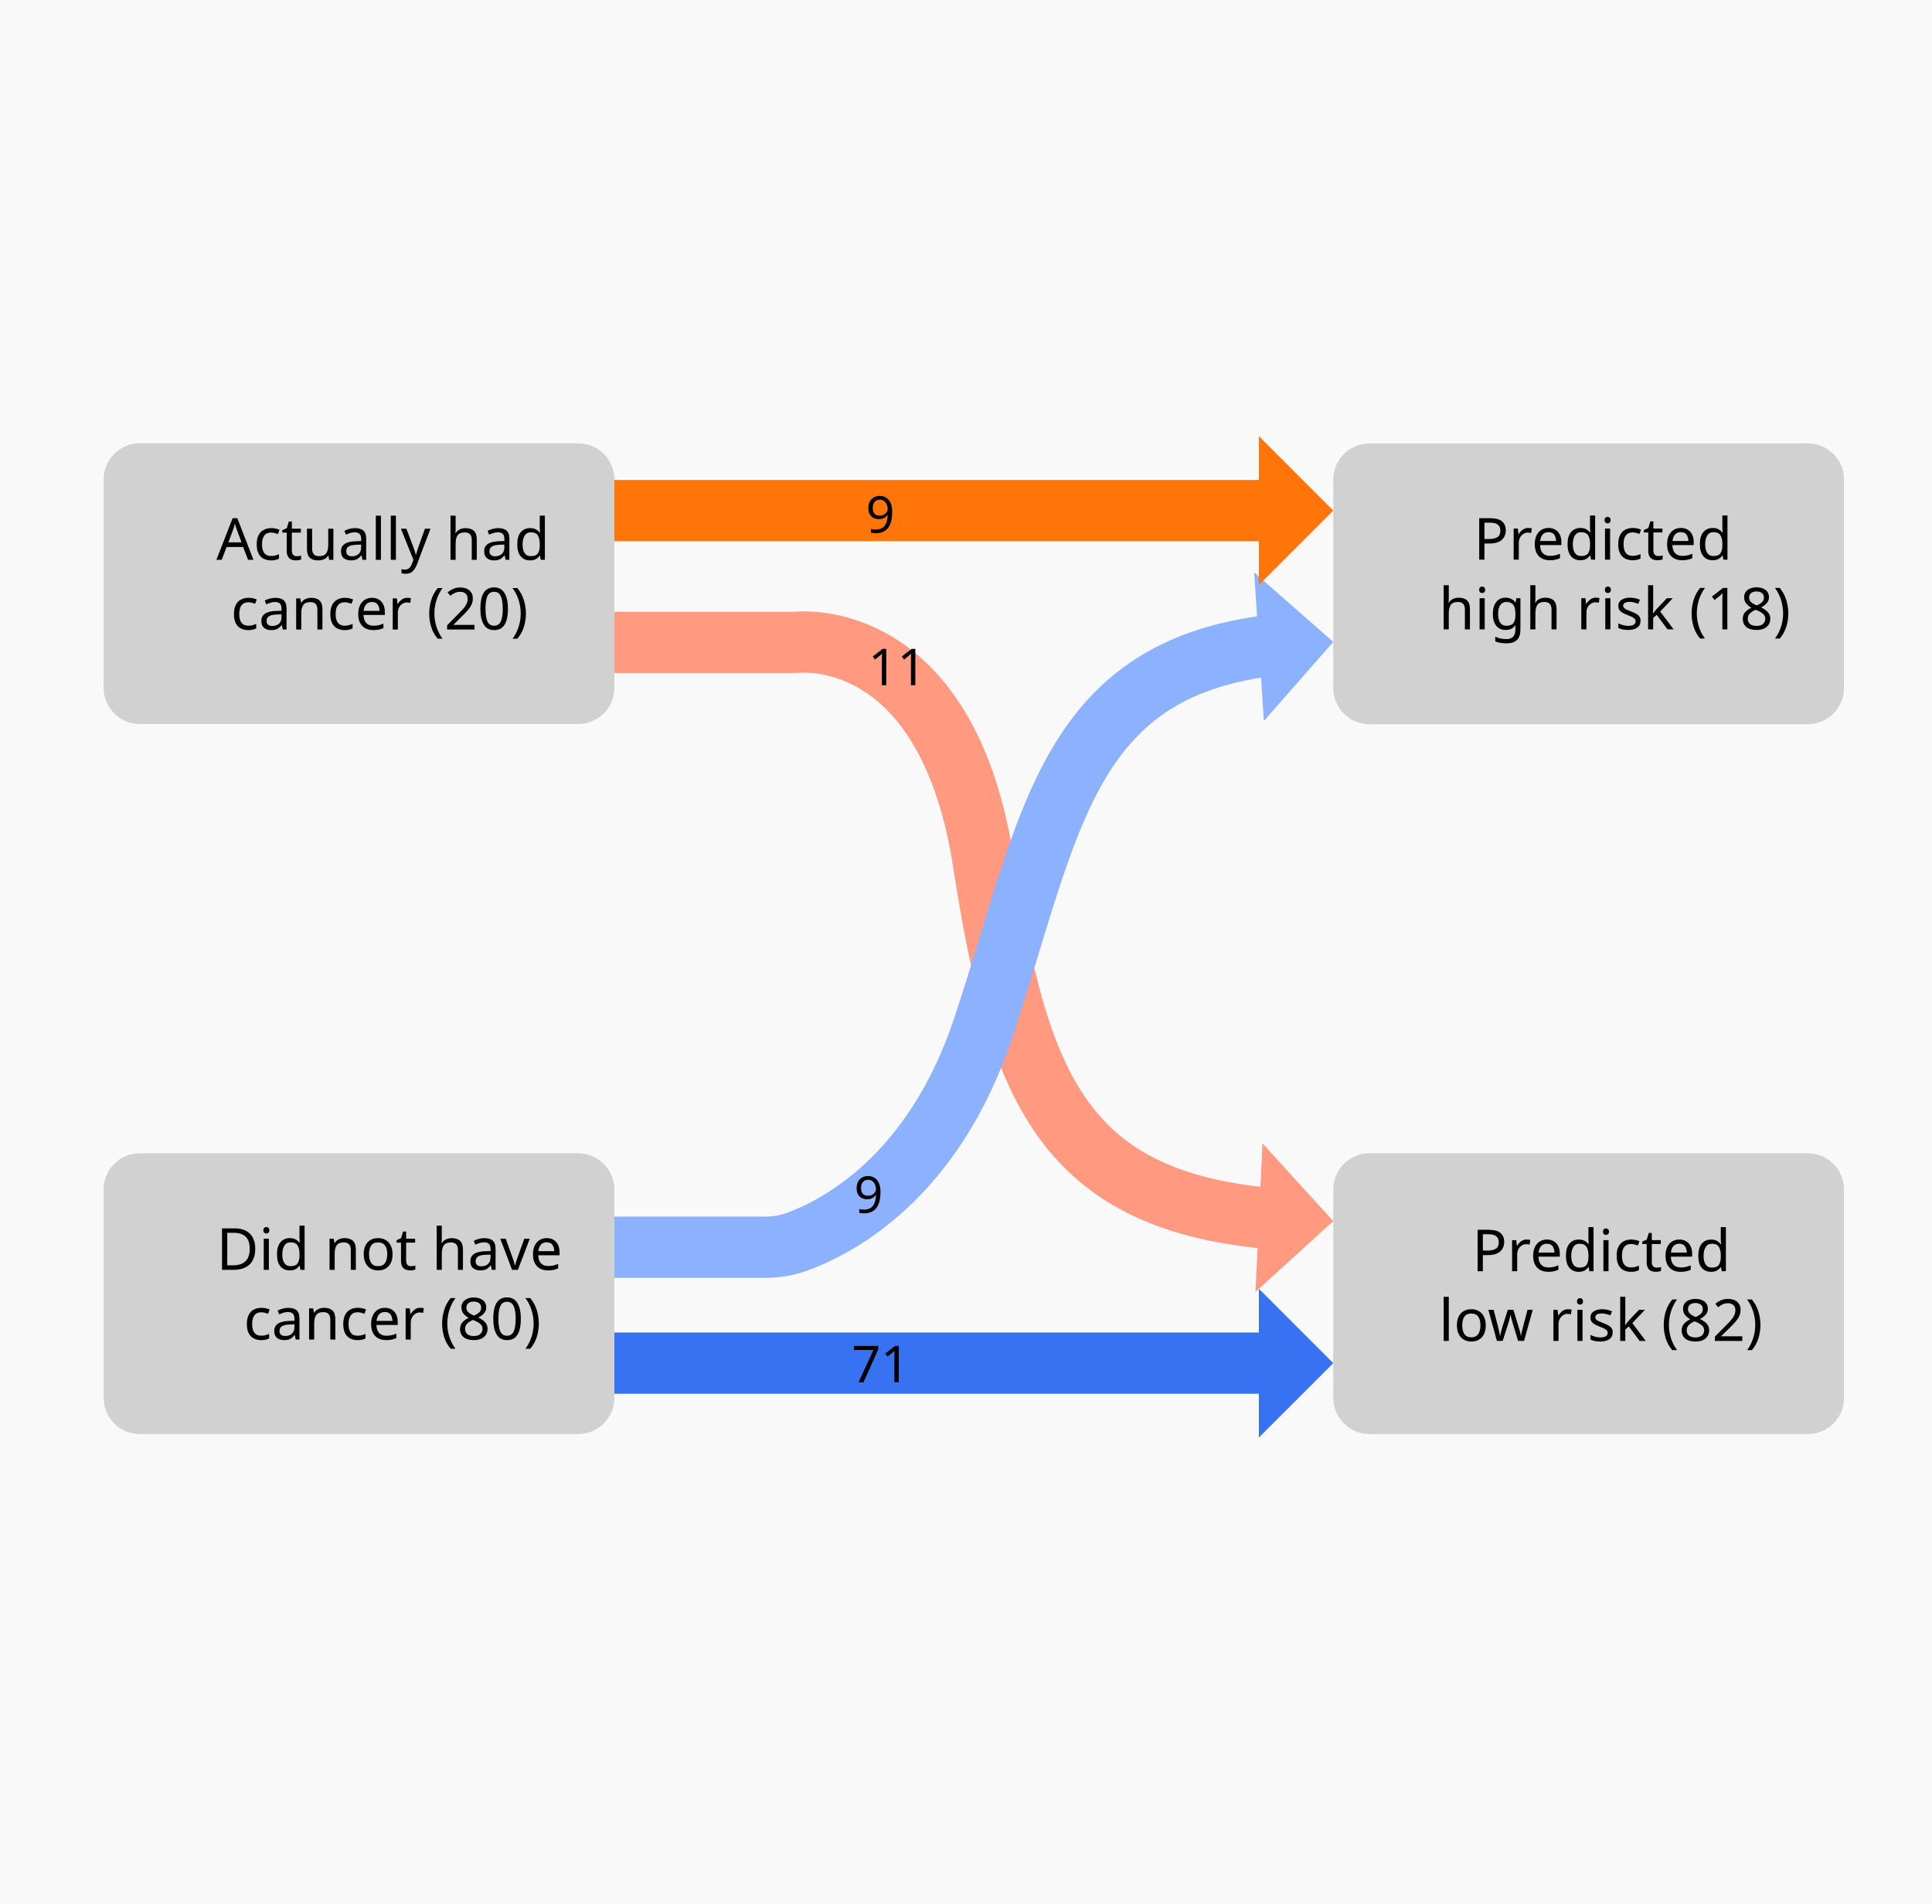
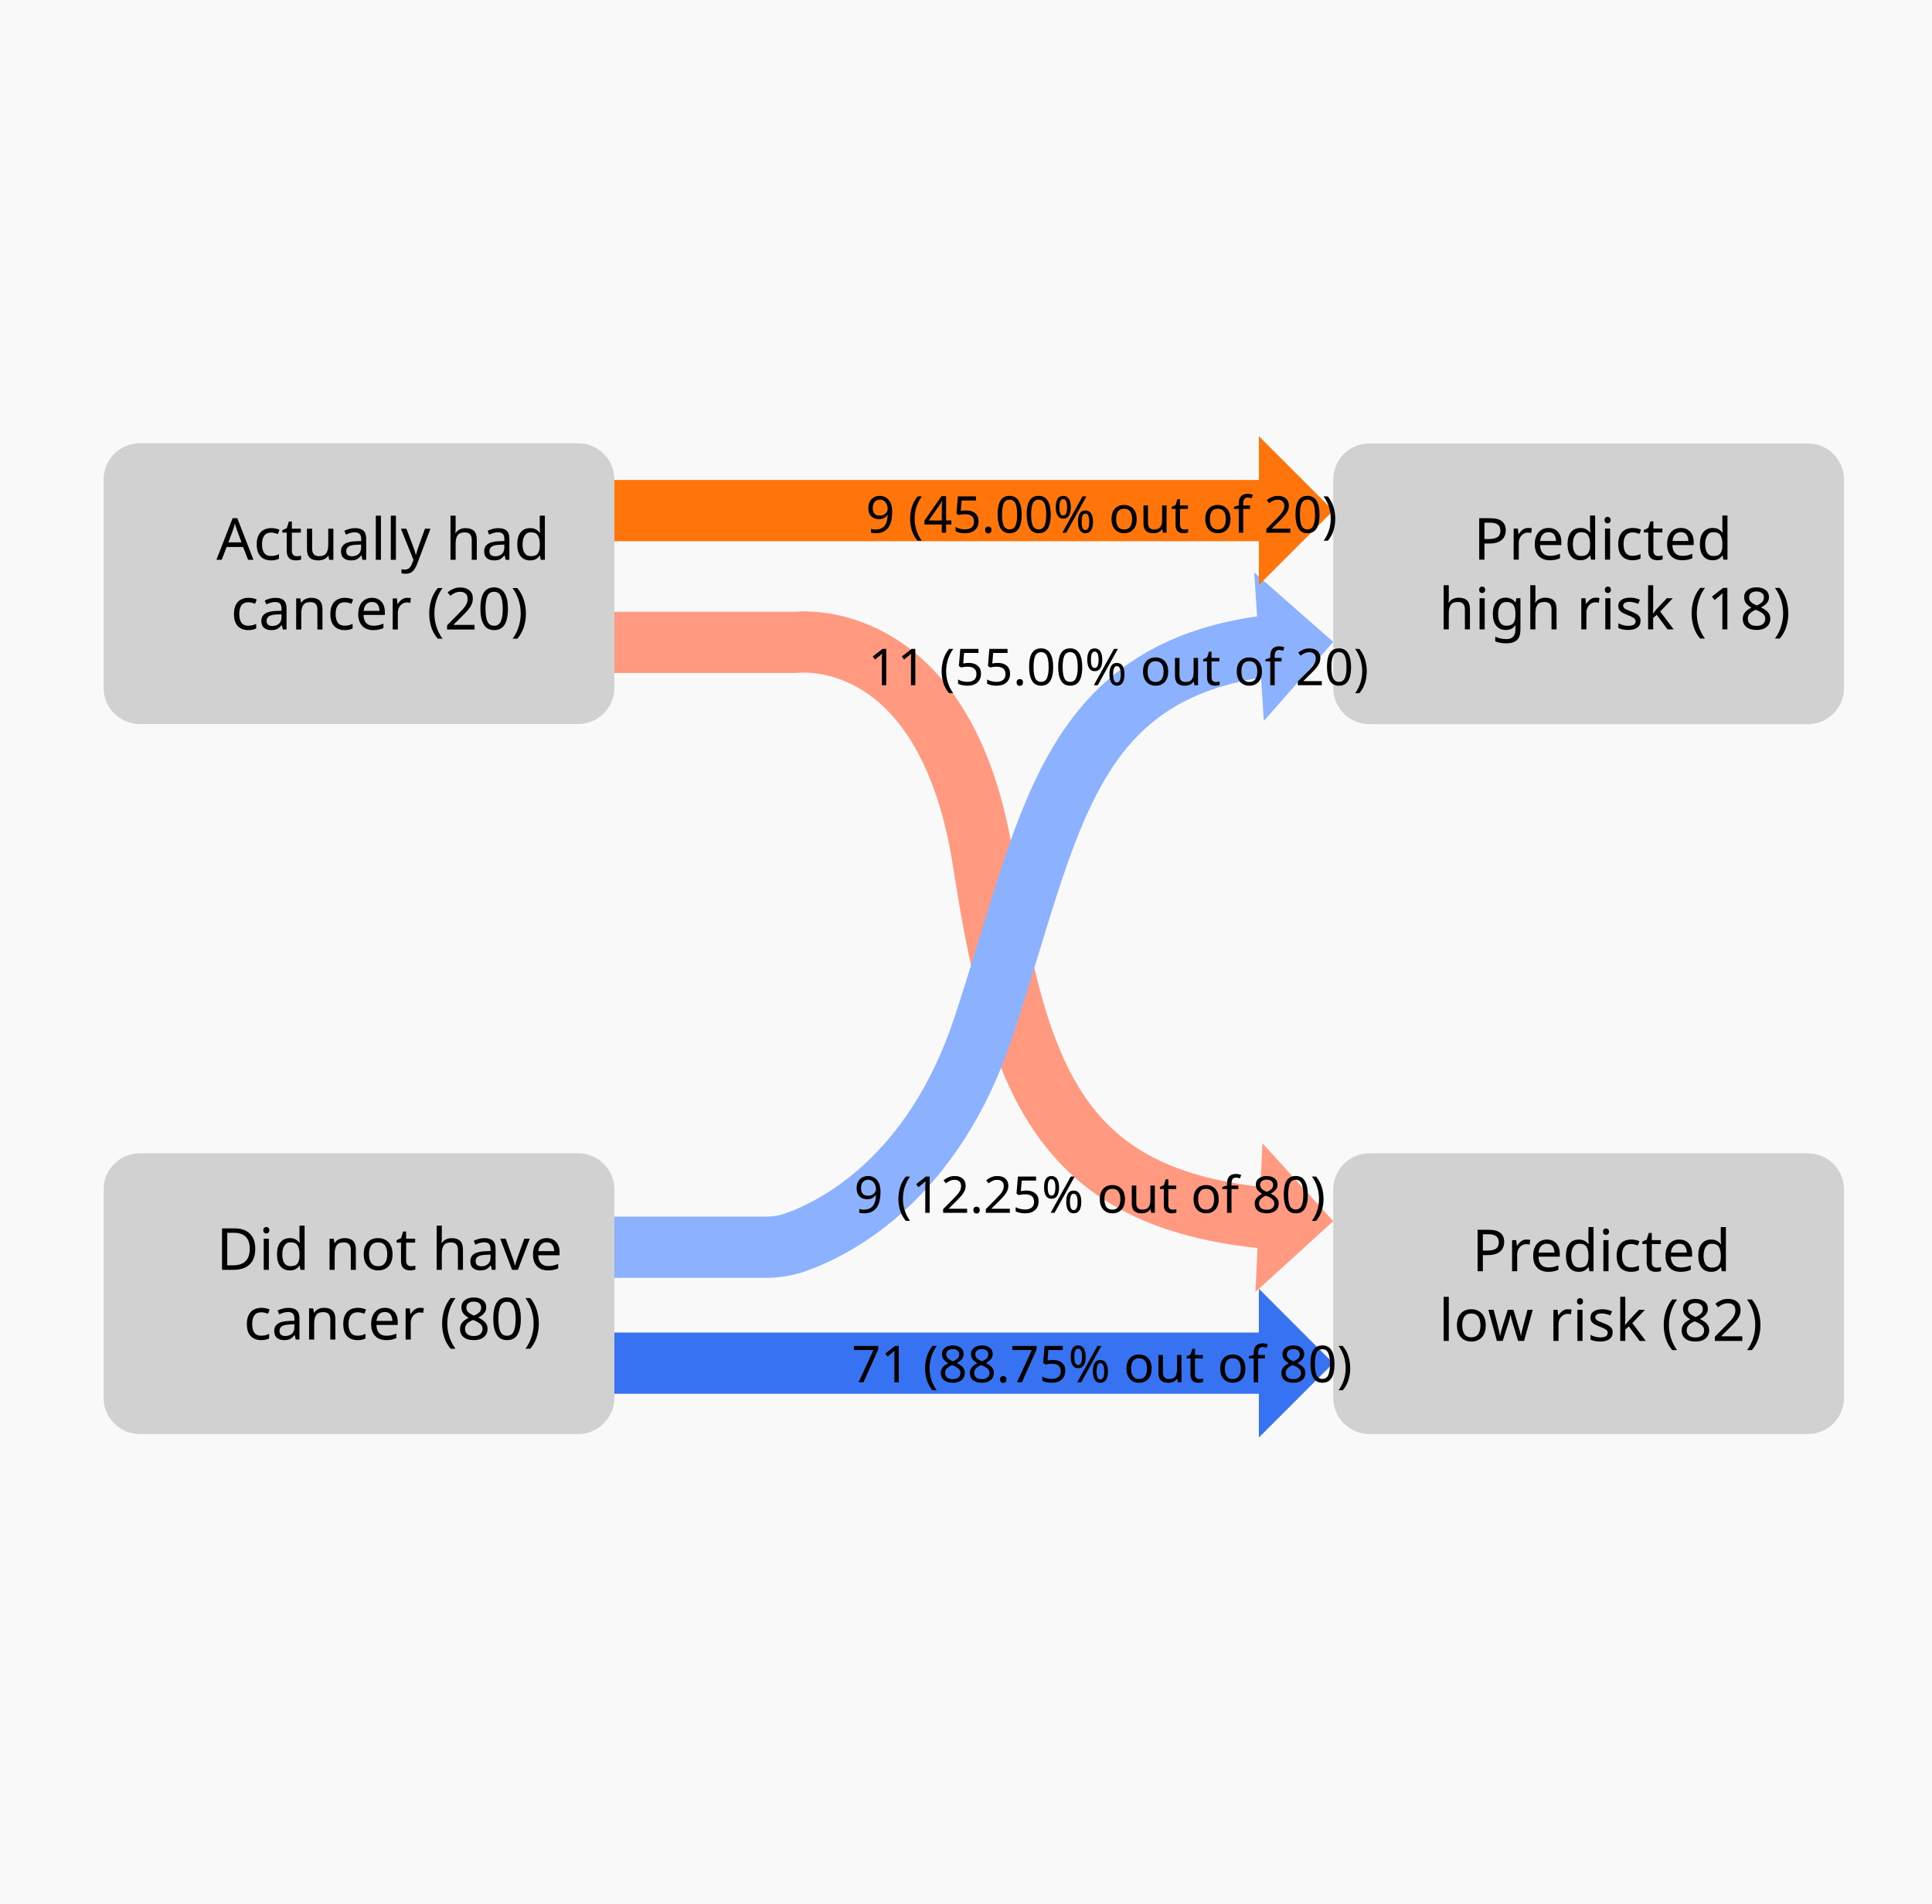
<svg xmlns="http://www.w3.org/2000/svg" version="1.1" id="Layer_1" x="0px" y="0px" viewBox="0 0 820.37 808.35" style="enable-background:new 0 0 820.37 808.35;" xml:space="preserve">
  <style type="text/css">
	.st0{fill:#F9F9F9;}
	.st1{fill:#E5E5E5;}
	.st5{fill:#3672F1;}
    .st3{fill:#FF9A81;}
    .st4{fill:#8CB1FF;}
    .st2{fill:#FF7509;}
	.st6{fill:#FFFFFF;stroke:#000000;stroke-width:3;stroke-linecap:round;stroke-miterlimit:10;}
	.st7{fill:#D1D1D1;}
	.st8{fill:none;stroke:#FF9A81;stroke-width:26;stroke-miterlimit:10;}
    .st9{fill:none;stroke:#8CB1FF;stroke-width:26;stroke-miterlimit:10;}
    .st11{fill:none;stroke:#3672F1;stroke-width:26;stroke-miterlimit:10;}
    .st10{fill:none;stroke:#FF7509;stroke-width:26;stroke-miterlimit:10;}
	.st12{font-family:'Helvetica-Bold';}
	.st13{font-size:21.584px;}
	.st14{font-size:24.668px;}
</style>
  <rect x="-3" y="-5" class="st0" width="827" height="827" />
  <path class="st7" d="M245.5,307.47H59.37c-8.49,0-15.37-6.88-15.37-15.37v-88.49c0-8.49,6.88-15.37,15.37-15.37H245.5  c8.49,0,15.37,6.88,15.37,15.37v88.49C260.87,300.59,253.99,307.47,245.5,307.47z" />
  <path class="st7" d="M767.63,307.54H581.5c-8.49,0-15.37-6.88-15.37-15.37v-88.49c0-8.49,6.88-15.37,15.37-15.37h186.14  c8.49,0,15.37,6.88,15.37,15.37v88.49C783,300.65,776.12,307.54,767.63,307.54z" />
  <path class="st7" d="M245.5,608.99H59.37c-8.49,0-15.37-6.88-15.37-15.37v-88.49c0-8.49,6.88-15.37,15.37-15.37H245.5  c8.49,0,15.37,6.88,15.37,15.37v88.49C260.87,602.11,253.99,608.99,245.5,608.99z" />
  <path class="st7" d="M767.63,608.99H581.5c-8.49,0-15.37-6.88-15.37-15.37v-88.49c0-8.49,6.88-15.37,15.37-15.37h186.14  c8.49,0,15.37,6.88,15.37,15.37v88.49C783,602.11,776.12,608.99,767.63,608.99z" />
  <g>
    <g>
      <path class="st8" d="M260.87,272.8h75.33c0.84,0,1.68-0.02,2.52-0.08c7.75-0.56,64.07-1.29,78.84,93.39    c14.44,92.55,32.13,143.22,121.25,151.3" />
      <g>
        <polygon class="st3" points="536.07,485.53 533.1,548.63 566.13,518.56    " />
      </g>
    </g>
  </g>
  <g>
    <g>
      <path class="st9" d="M260.87,529.65h64.27c4.44,0,8.85-0.73,13.03-2.23c16.92-6.08,58.12-27.01,79.38-91.08    c28.4-85.57,34.54-151.31,121.27-162.17" />
      <g>
        <polygon class="st4" points="532.57,243.12 536.67,306.16 566.13,272.59    " />
      </g>
    </g>
  </g>
  <g>
    <g>
      <line class="st10" x1="260.87" y1="216.83" x2="538.79" y2="216.83" />
      <g>
        <polygon class="st2" points="534.55,185.24 534.55,248.42 566.13,216.83    " />
      </g>
    </g>
  </g>
  <g>
    <g>
      <line class="st11" x1="260.87" y1="578.88" x2="538.79" y2="578.88" />
      <g>
        <polygon class="st5" points="534.55,547.29 534.55,610.46 566.13,578.88    " />
      </g>
    </g>
  </g>
-   <text transform="matrix(1 0 0 1 362.6621 515.0352)" class="st12 st13">9</text>
-   <text transform="matrix(1 0 0 1 368.6641 290.9712)" class="st12 st13">11</text>
-   <text transform="matrix(1 0 0 1 361.6348 586.9824)" class="st12 st13">71</text>
-   <text transform="matrix(1 0 0 1 367.6367 226.2188)" class="st12 st13">9</text>
+   <text transform="matrix(1 0 0 1 362.6621 515.0352)" class="st12 st13">9 (12.25% out of 80)</text>
+   <text transform="matrix(1 0 0 1 368.6641 290.9712)" class="st12 st13">11 (55.00% out of 20)</text>
+   <text transform="matrix(1 0 0 1 361.6348 586.9824)" class="st12 st13">71 (88.75% out of 80)</text>
+   <text transform="matrix(1 0 0 1 367.6367 226.2188)" class="st12 st13">9 (45.00% out of 20)</text>
  <text transform="matrix(1 0 0 1 101.8887 237.7334)">
    <tspan x="-10" y="0" class="st12 st14">Actually had</tspan>
    <tspan x="-16.73" y="29.6" class="st12 st14">  cancer (20)</tspan>
  </text>
  <text transform="matrix(1 0 0 1 101.8887 539.2471)">
    <tspan x="-10" y="0" class="st12 st14">Did not have</tspan>
    <tspan x="-11.25" y="29.6" class="st12 st14">  cancer (80)</tspan>
  </text>
  <text transform="matrix(1 0 0 1 600.7188 237.6724)">
    <tspan x="25" y="0" class="st12 st14">Predicted</tspan>
    <tspan x="10.2" y="29.6" class="st12 st14">high risk (18)</tspan>
  </text>
  <text transform="matrix(1 0 0 1 600.0439 539.8506)">
    <tspan x="25" y="0" class="st12 st14">Predicted</tspan>
    <tspan x="10.88" y="29.6" class="st12 st14">low risk (82)</tspan>
  </text>
</svg>
